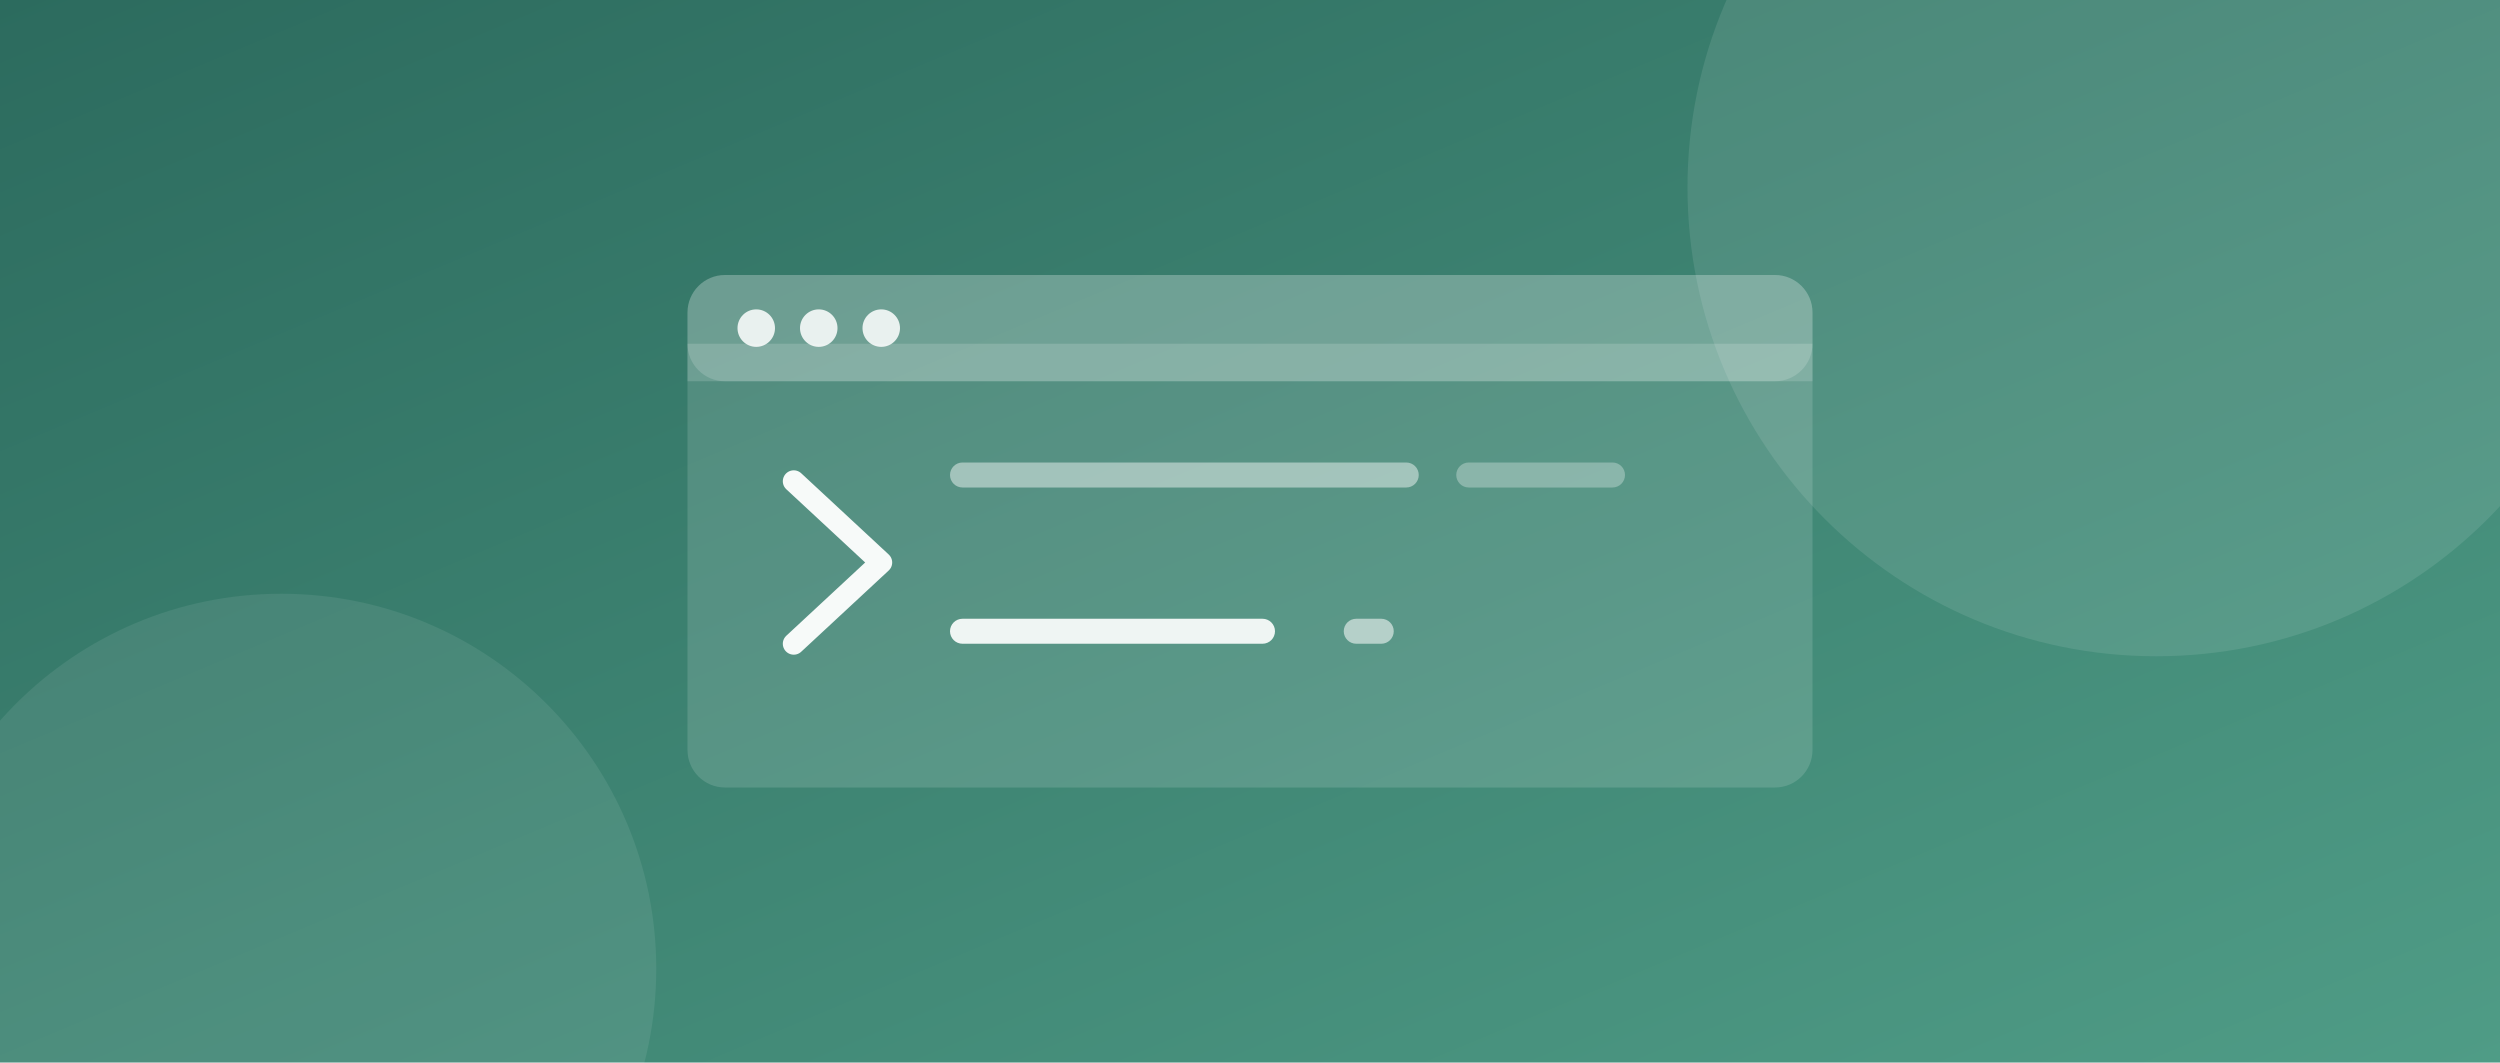
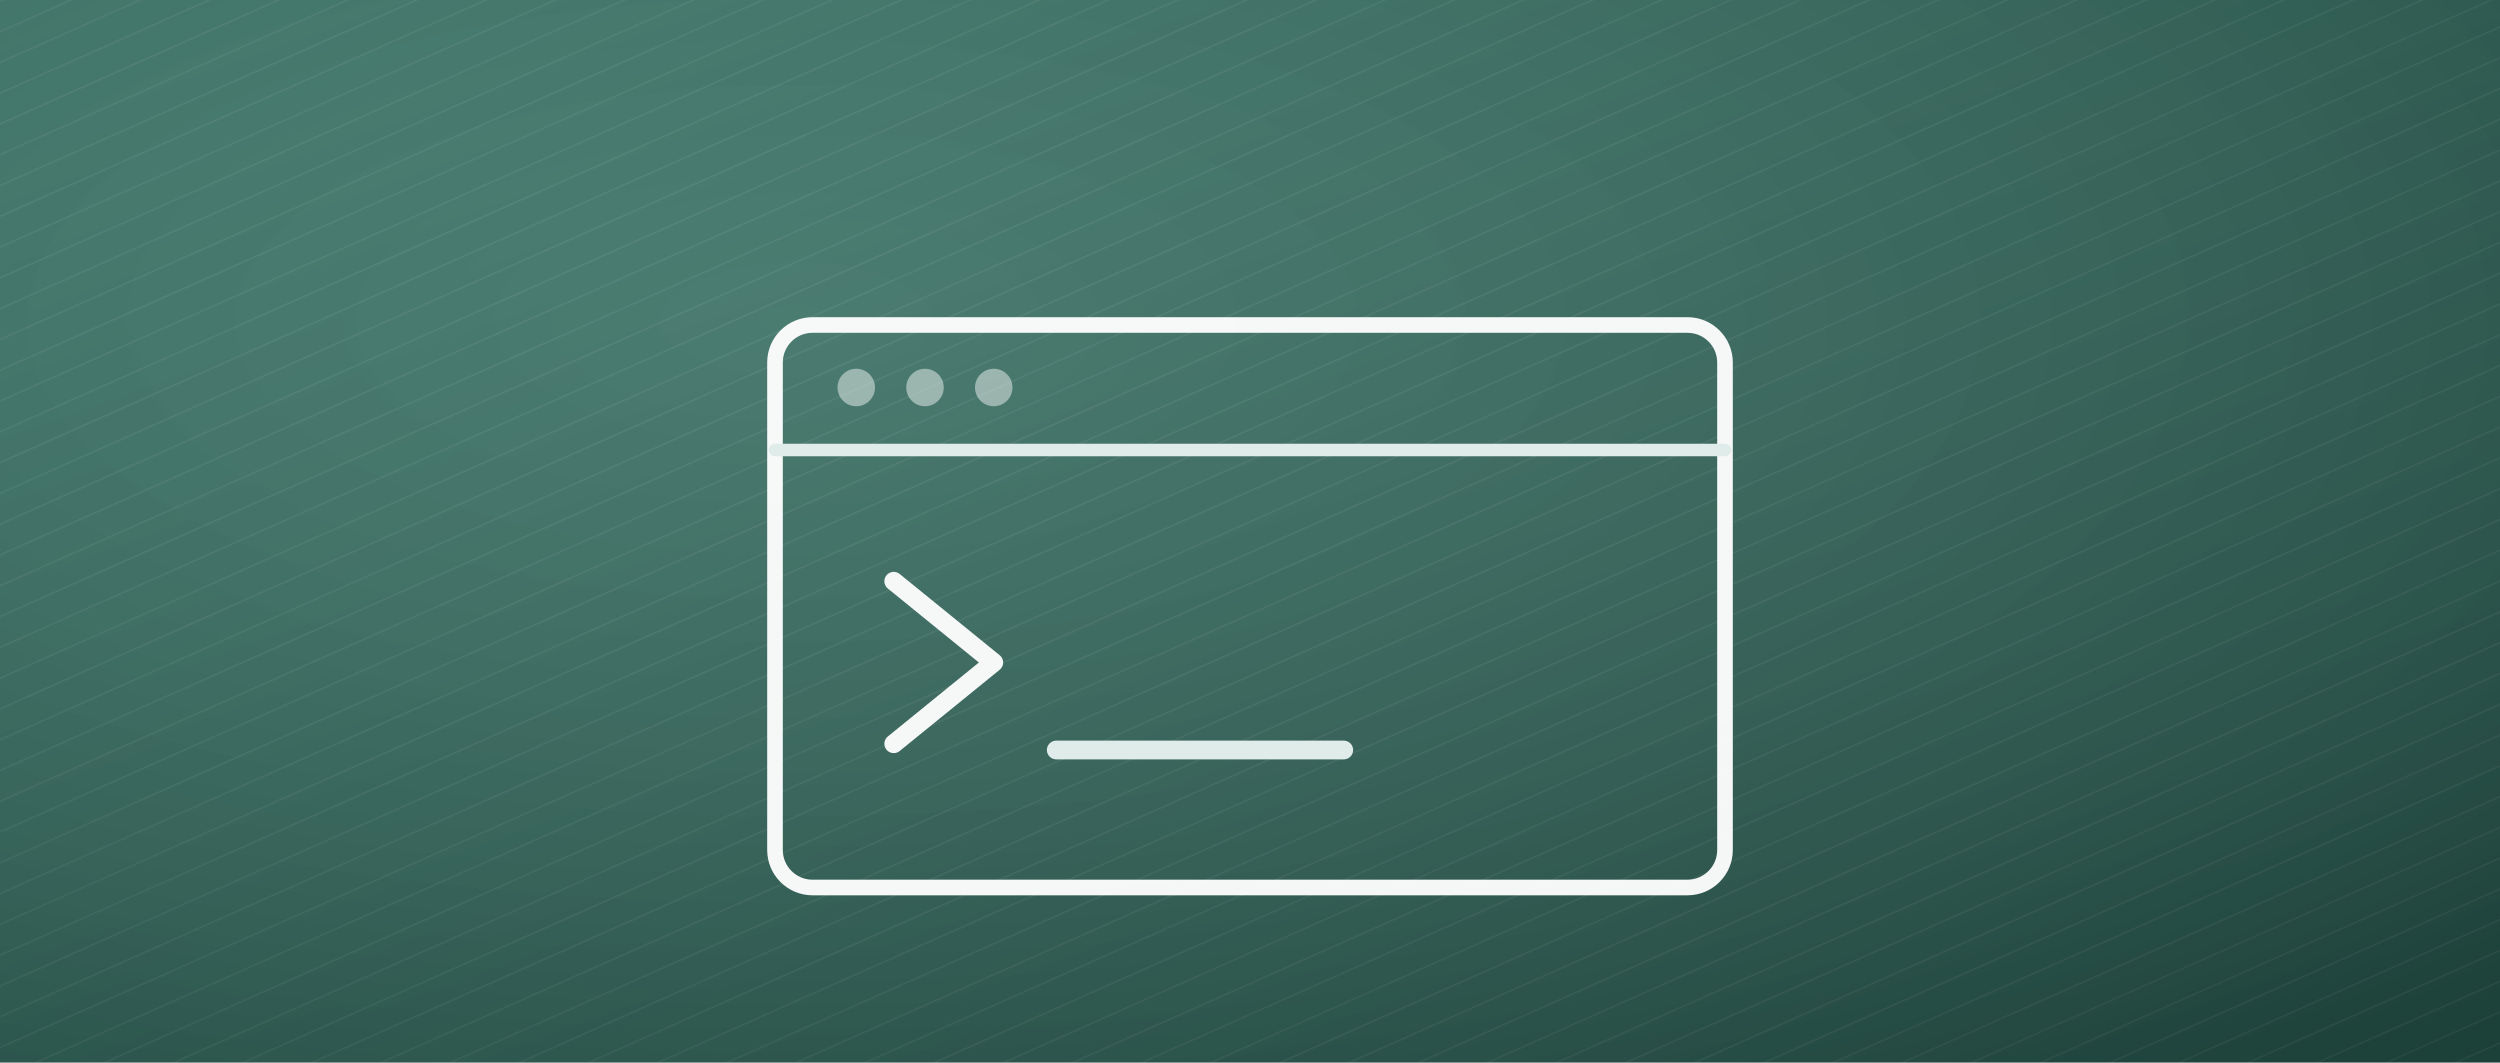
- <svg xmlns="http://www.w3.org/2000/svg" viewBox="0 0 800 340" width="800" height="340" role="img" aria-label="">
+ <svg xmlns="http://www.w3.org/2000/svg" viewBox="0 0 800 340" width="800" height="340" role="img" aria-label="A terminal window with a prompt and a cursor">
  <defs>
-     <linearGradient id="g" x1="0" y1="0" x2="1" y2="1">
-       <stop offset="0%" stop-color="#2c6b5e" />
-       <stop offset="100%" stop-color="#4f9c86" />
+     <linearGradient id="g" x1="0" y1="0" x2="0.85" y2="1">
+       <stop offset="0%" stop-color="#357264" />
+       <stop offset="100%" stop-color="#245349" />
    </linearGradient>
+     <pattern id="rule" width="9" height="9" patternUnits="userSpaceOnUse" patternTransform="rotate(-24)">
+       <path d="M0 0 H9" stroke="#ffffff" stroke-width="1" opacity="0.07" />
+     </pattern>
+     <radialGradient id="vig" cx="0.32" cy="0.3" r="0.95">
+       <stop offset="0%" stop-color="#ffffff" stop-opacity="0.13" />
+       <stop offset="100%" stop-color="#000000" stop-opacity="0.22" />
+     </radialGradient>
  </defs>
  <rect width="800" height="340" fill="url(#g)" />
-   <circle cx="690" cy="60" r="150" fill="#ffffff" opacity="0.10" />
-   <circle cx="90" cy="310" r="120" fill="#ffffff" opacity="0.08" />
-   <g transform="translate(400 170)">
-     <rect x="-180" y="-82" width="360" height="164" rx="12" fill="#ffffff" opacity="0.14" />
-     <rect x="-180" y="-82" width="360" height="34" rx="12" fill="#ffffff" opacity="0.16" />
-     <rect x="-180" y="-60" width="360" height="12" fill="#ffffff" opacity="0.16" />
-     <g fill="#ffffff" opacity="0.85">
-       <circle cx="-158" cy="-65" r="6" />
-       <circle cx="-138" cy="-65" r="6" />
-       <circle cx="-118" cy="-65" r="6" />
-     </g>
-     <g fill="none" stroke="#ffffff" stroke-linecap="round" stroke-linejoin="round" stroke-width="7" opacity="0.95">
-       <path d="M-146-16 -118 10 -146 36" />
-     </g>
-     <g fill="#ffffff">
-       <rect x="-96" y="28" width="104" height="8" rx="4" opacity="0.9" />
-       <rect x="30" y="28" width="16" height="8" rx="4" opacity="0.55" />
-       <rect x="-96" y="-22" width="150" height="8" rx="4" opacity="0.45" />
-       <rect x="66" y="-22" width="54" height="8" rx="4" opacity="0.3" />
-     </g>
+   <rect width="800" height="340" fill="url(#rule)" />
+   <rect width="800" height="340" fill="url(#vig)" />
+   <g fill="none" stroke-linecap="round" stroke-linejoin="round">
+     <rect x="248" y="104" width="304" height="180" rx="12" stroke="rgba(255,255,255,.95)" stroke-width="5" />
+     <path d="M248 144 H 552" stroke="#dfecea" stroke-width="4" />
+     <circle cx="274" cy="124" r="6" fill="rgba(255,255,255,.45)" stroke="none" />
+     <circle cx="296" cy="124" r="6" fill="rgba(255,255,255,.45)" stroke="none" />
+     <circle cx="318" cy="124" r="6" fill="rgba(255,255,255,.45)" stroke="none" />
+     <path d="M286 186 L 318 212 L 286 238" stroke="rgba(255,255,255,.95)" stroke-width="6" />
+     <path d="M338 240 H 430" stroke="#dfecea" stroke-width="6" />
  </g>
</svg>
